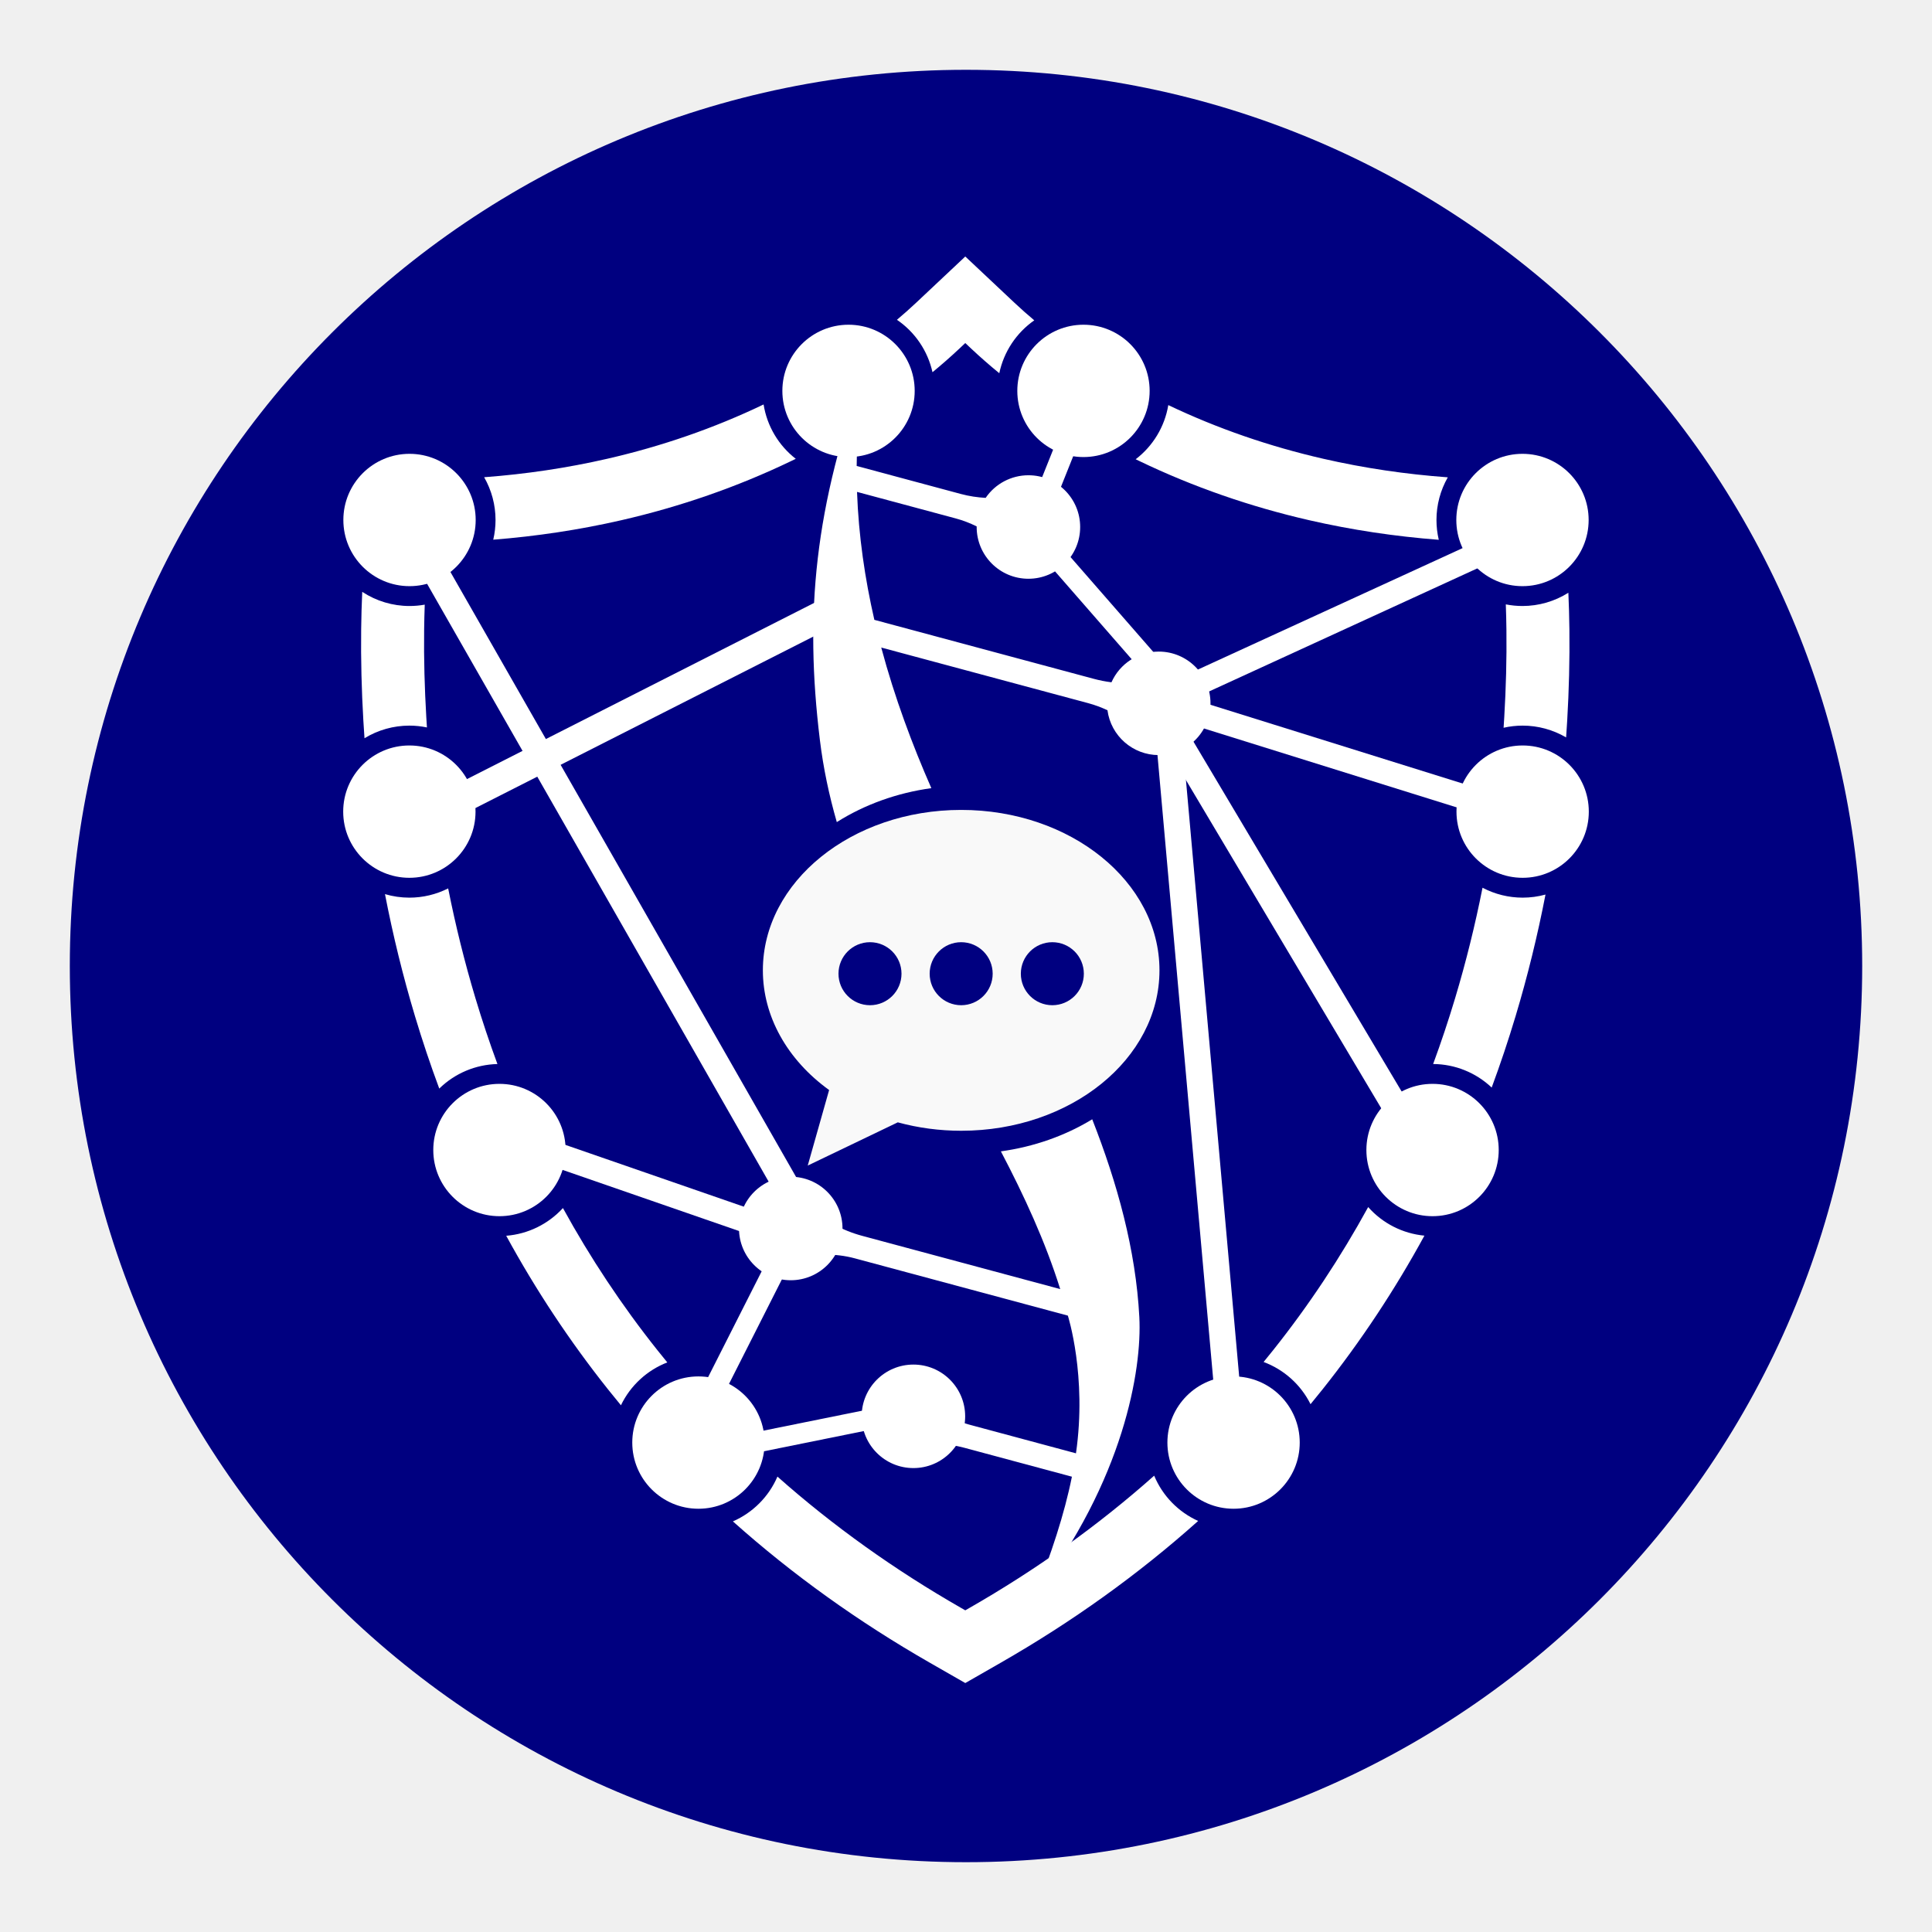
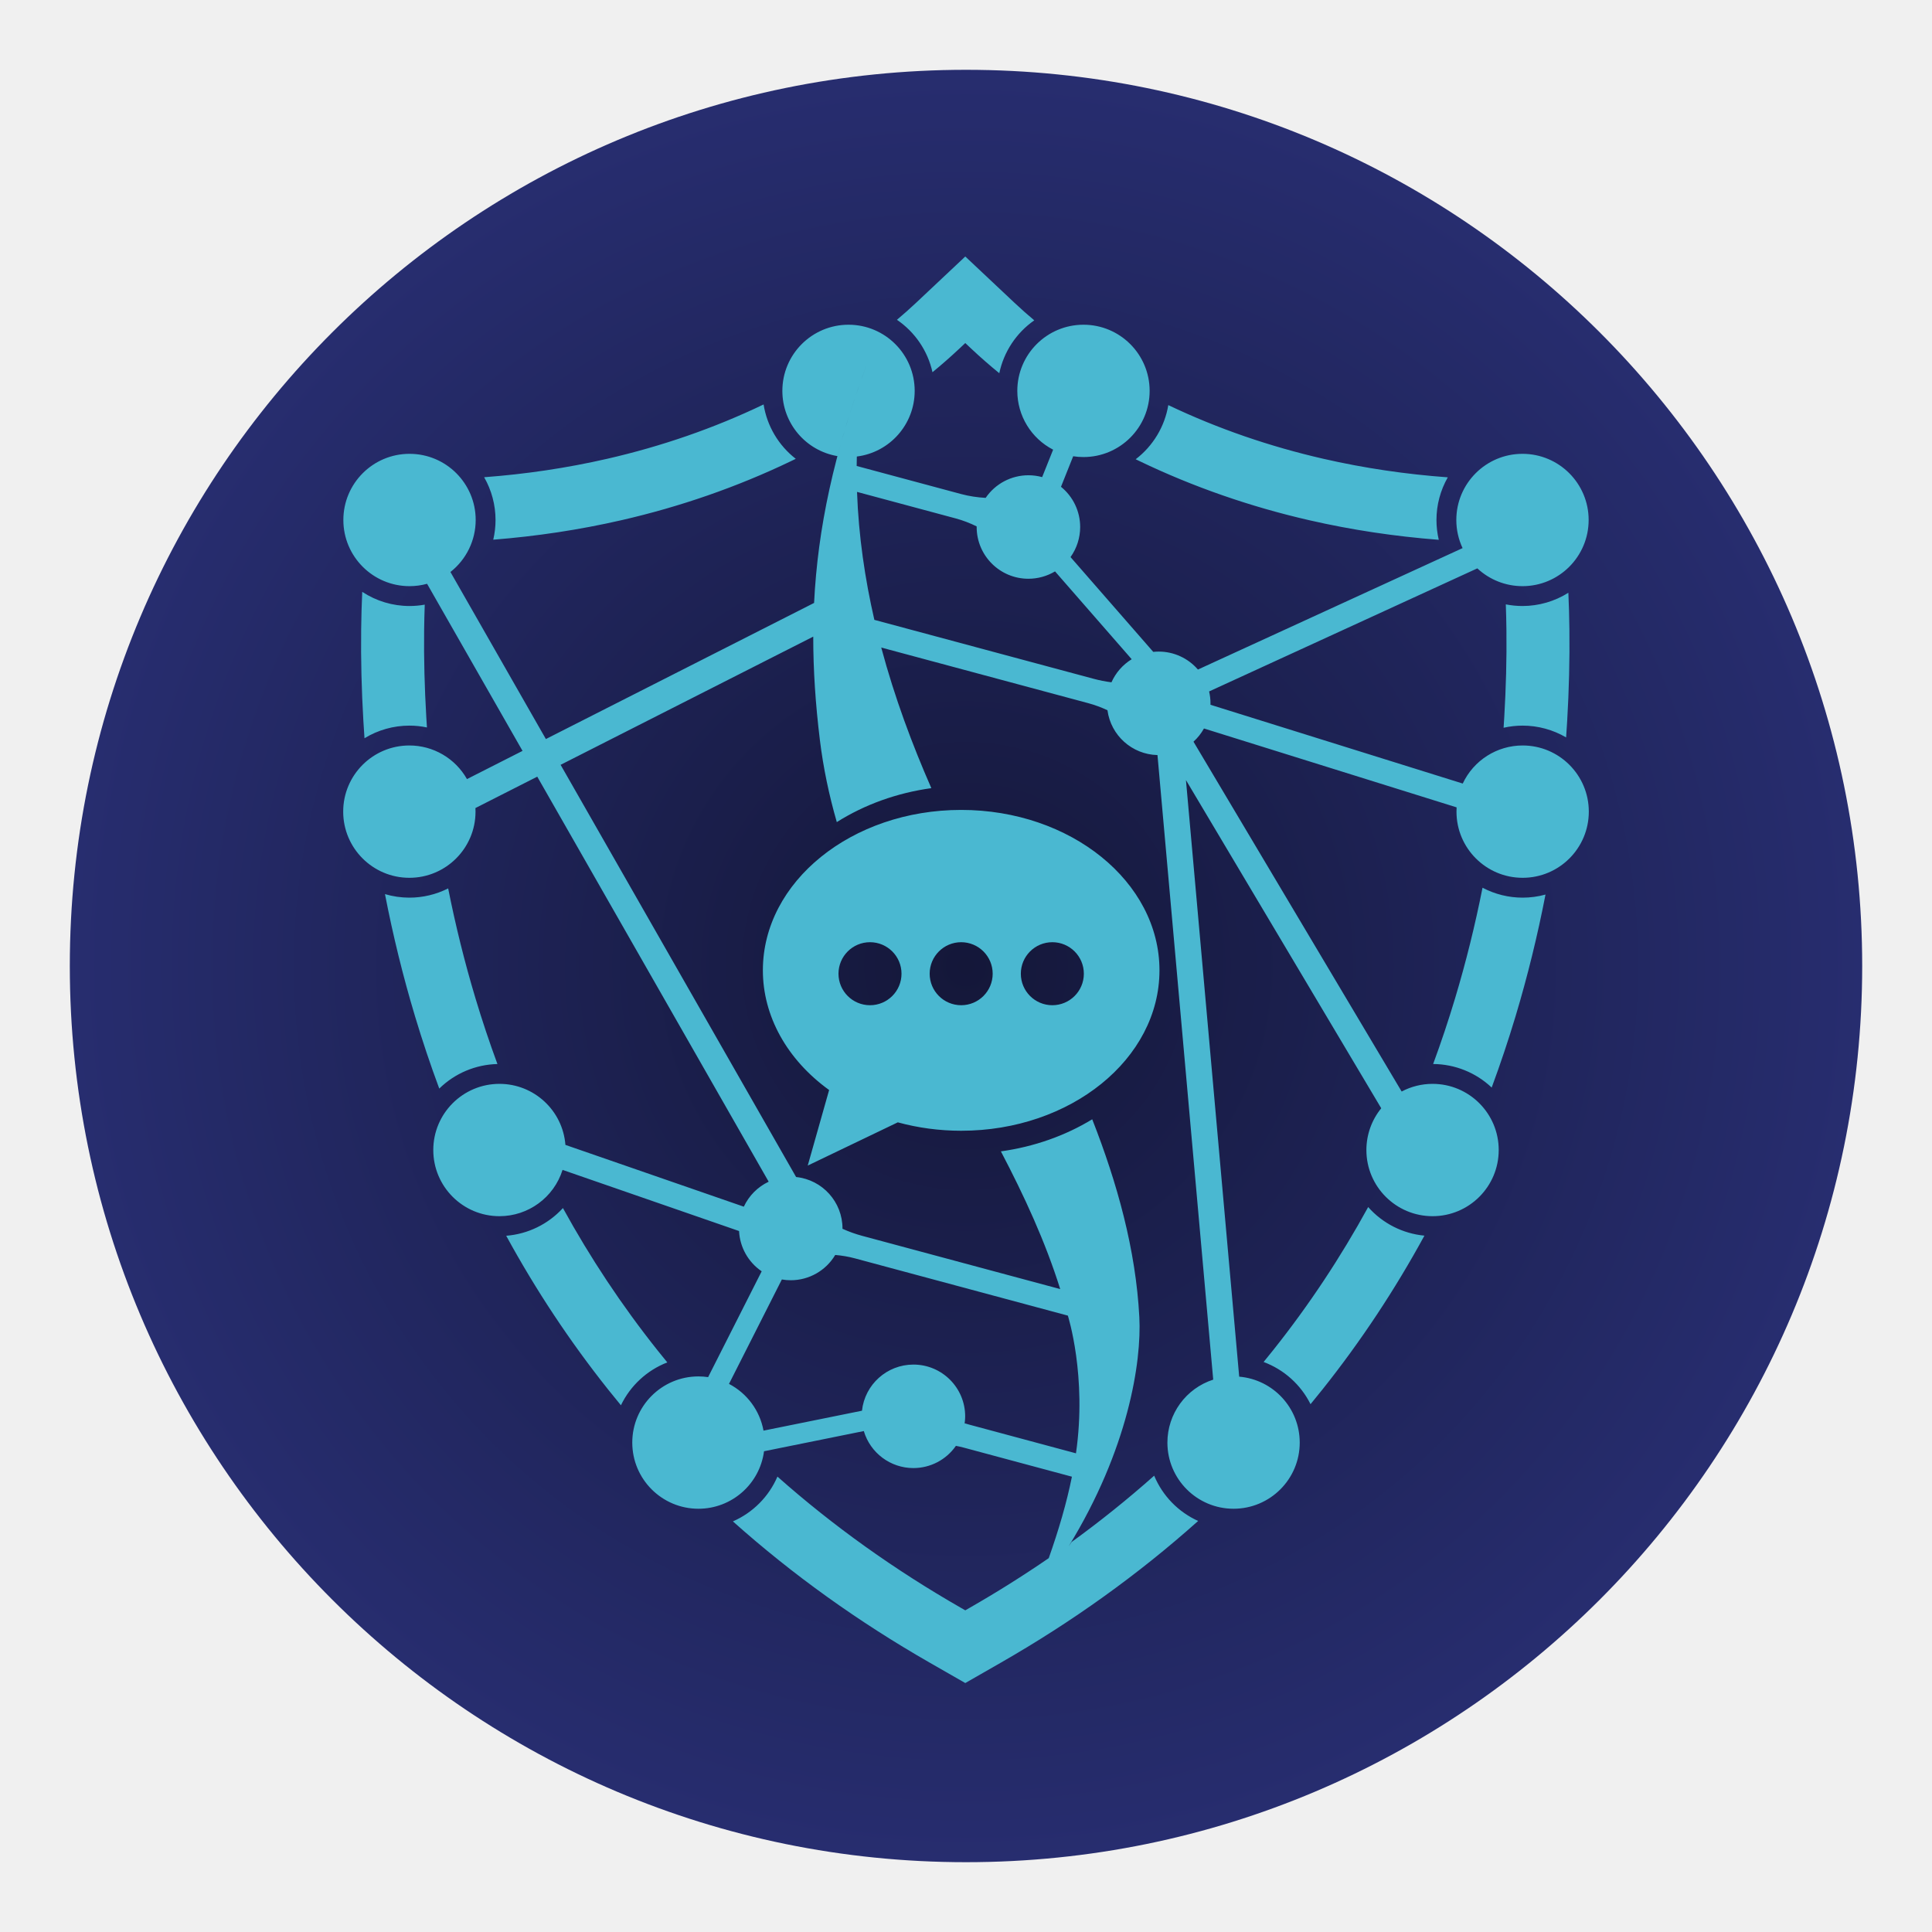
- <svg xmlns="http://www.w3.org/2000/svg" width="1024" height="1024" viewBox="0 0 270.933 270.933" version="1.1" id="svg1">
-   <defs id="defs1" />
+ <svg xmlns="http://www.w3.org/2000/svg" xmlns:xlink="http://www.w3.org/1999/xlink" width="1024" height="1024" viewBox="0 0 270.933 270.933" version="1.1" id="svg1">
+   <defs id="defs1">
+     <linearGradient id="linearGradient1">
+       <stop style="stop-color:#141739;stop-opacity:1;" offset="0" id="stop1" />
+       <stop style="stop-color:#272d6f;stop-opacity:1;" offset="1" id="stop2" />
+     </linearGradient>
+     <radialGradient xlink:href="#linearGradient1" id="radialGradient2" cx="174.096" cy="197.908" fx="174.096" fy="197.908" r="125.677" gradientUnits="userSpaceOnUse" />
+   </defs>
  <g id="layer1" transform="translate(-38.62917,-62.44167)">
-     <circle style="fill:#000080;fill-opacity:1;stroke-width:0.338" id="path1" cx="174.096" cy="197.908" r="125.677" />
-     <g id="g24" transform="matrix(0.2758604,0,0,0.2758604,590.7303,47.91844)" style="display:inline">
-       <path id="path14" style="fill:#f9f9f9;fill-opacity:1;stroke-width:0.472" d="m 134.029,122.865 a 26.671,21.577 0 0 0 -26.672,21.577 26.671,21.577 0 0 0 8.911,16.098 l -2.876,10.161 12.112,-5.814 a 26.671,21.577 0 0 0 8.525,1.132 26.671,21.577 0 0 0 26.672,-21.577 26.671,21.577 0 0 0 -26.672,-21.577 z m -12.263,17.792 a 4.238,4.238 0 0 1 4.238,4.238 4.238,4.238 0 0 1 -4.238,4.238 4.238,4.238 0 0 1 -4.238,-4.238 4.238,4.238 0 0 1 4.238,-4.238 z m 12.263,0 a 4.238,4.238 0 0 1 4.238,4.238 4.238,4.238 0 0 1 -4.238,4.238 4.238,4.238 0 0 1 -4.238,-4.238 4.238,4.238 0 0 1 4.238,-4.238 z m 12.263,0 a 4.238,4.238 0 0 1 4.238,4.238 4.238,4.238 0 0 1 -4.238,4.238 4.238,4.238 0 0 1 -4.238,-4.238 4.238,4.238 0 0 1 4.238,-4.238 z" transform="matrix(3.779528,0,0,3.779528,-2019.332,0)" />
-       <path id="path1-4" style="fill:#ffffff;fill-opacity:1;fill-rule:evenodd;stroke:none;stroke-width:0.186" d="m -1510.674,183.039 -25.012,23.529 c -3.156,2.97 -6.404,5.852 -9.727,8.649 a 43.725,43.725 0 0 1 18.069,26.645 c 4.674,-3.838 9.223,-7.821 13.617,-11.955 l 3.053,-2.87 3.05,2.87 c 4.589,4.317 9.348,8.469 14.241,12.464 a 43.725,43.725 0 0 1 17.775,-26.876 c -3.438,-2.884 -6.795,-5.859 -10.056,-8.927 z m -102.53,75.213 c -25.338,12.159 -52.008,21.308 -79.39,27.591 -20.616,4.729 -41.583,7.829 -62.668,9.4 a 43.725,43.725 0 0 1 5.79,21.744 43.725,43.725 0 0 1 -1.162,10.013 c 21.934,-1.731 43.744,-4.998 65.198,-9.92 29.767,-6.831 58.73,-16.831 86.262,-30.065 0.776,-0.373 1.55,-0.748 2.324,-1.126 a 43.725,43.725 0 0 1 -16.355,-27.638 z m 205.737,0.324 a 43.725,43.725 0 0 1 -16.588,27.534 c 0.624,0.304 1.249,0.605 1.875,0.906 27.532,13.234 56.499,23.233 86.268,30.065 21.696,4.978 43.755,8.262 65.941,9.977 a 43.725,43.725 0 0 1 -1.175,-10.07 43.725,43.725 0 0 1 5.76,-21.693 c -21.322,-1.555 -42.524,-4.67 -63.37,-9.452 -27.137,-6.227 -53.574,-15.27 -78.709,-27.268 z m -409.768,94.936 c -0.291,6.346 -0.468,12.696 -0.544,19.045 -0.187,15.491 0.211,30.994 1.115,46.46 0.174,2.974 0.367,5.947 0.58,8.919 a 43.725,43.725 0 0 1 22.805,-6.418 43.725,43.725 0 0 1 8.938,0.925 c -0.116,-1.74 -0.225,-3.481 -0.327,-5.221 -0.863,-14.738 -1.28,-29.52 -1.102,-44.286 0.052,-4.304 0.155,-8.609 0.31,-12.913 a 43.725,43.725 0 0 1 -7.738,0.688 43.725,43.725 0 0 1 -24.038,-7.199 z m 613.141,0.457 a 43.725,43.725 0 0 1 -23.328,6.742 43.725,43.725 0 0 1 -8.473,-0.827 c 0.159,4.35 0.261,8.701 0.313,13.052 0.179,14.764 -0.24,29.546 -1.102,44.286 -0.104,1.795 -0.217,3.588 -0.338,5.382 a 43.725,43.725 0 0 1 9.681,-1.086 43.725,43.725 0 0 1 22.101,5.997 c 0.201,-2.832 0.384,-5.665 0.55,-8.5 0.906,-15.465 1.304,-30.968 1.118,-46.46 -0.075,-6.195 -0.244,-12.393 -0.522,-18.586 z m -43.636,149.956 c -3.748,18.915 -8.377,37.657 -13.922,56.124 -3.396,11.307 -7.123,22.474 -11.185,33.49 a 43.725,43.725 0 0 1 29.76,11.969 c 4.421,-11.93 8.468,-24.029 12.148,-36.282 6.107,-20.333 11.169,-40.983 15.209,-61.827 a 43.725,43.725 0 0 1 -11.62,1.57 43.725,43.725 0 0 1 -20.39,-5.044 z m -525.823,0.343 a 43.725,43.725 0 0 1 -19.726,4.702 43.725,43.725 0 0 1 -12.393,-1.793 c 4.047,20.919 9.123,41.645 15.253,62.05 3.734,12.43 7.846,24.701 12.341,36.799 a 43.725,43.725 0 0 1 29.569,-12.475 c -4.064,-11.02 -7.791,-22.19 -11.188,-33.501 -5.513,-18.356 -10.121,-36.982 -13.857,-55.781 z m 467.691,161.995 c -13.953,25.475 -30.044,49.811 -48.343,72.794 -1.592,2 -3.199,3.987 -4.819,5.958 a 43.725,43.725 0 0 1 23.859,21.451 c 2.036,-2.465 4.05,-4.949 6.046,-7.455 19.652,-24.682 36.912,-50.832 51.85,-78.217 a 43.725,43.725 0 0 1 -28.593,-14.532 z m -409.349,0.506 a 43.725,43.725 0 0 1 -28.835,14.085 c 14.93,27.363 32.178,53.493 51.815,78.157 2.146,2.695 4.313,5.365 6.505,8.013 a 43.725,43.725 0 0 1 23.57,-21.796 c -1.678,-2.041 -3.341,-4.097 -4.99,-6.168 -18.178,-22.832 -34.177,-46.999 -48.065,-72.291 z m 300.559,136.042 c -28.703,25.531 -60.16,47.899 -93.807,67.182 l -2.215,1.268 -2.217,-1.268 c -33.438,-19.163 -64.714,-41.377 -93.274,-66.711 a 43.725,43.725 0 0 1 -22.642,22.77 c 30.564,27.298 64.088,51.203 99.983,71.774 l 18.15,10.402 18.148,-10.402 c 35.99,-20.627 69.596,-44.606 100.225,-71.995 a 43.725,43.725 0 0 1 -22.351,-23.02 z" />
-       <circle style="fill:#ffffff;fill-opacity:1;stroke-width:1.393" id="path16-2-9-9-1-1-3-4" cx="-1374.292" cy="785.988" r="33.635" />
-       <circle style="fill:#ffffff;fill-opacity:1;stroke-width:1.393" id="path16-2-9-9-1-1-3-6-7" cx="-1273.136" cy="637.265" r="33.635" />
-       <circle style="fill:#ffffff;fill-opacity:1;stroke-width:1.393" id="path16-2-9-9-1-1-3-6-6-44" cx="-1227.422" cy="316.987" r="33.635" />
-       <circle style="fill:#ffffff;fill-opacity:1;stroke-width:1.393" id="path16-2-9-9-1-1-3-6-6-4-3" cx="-1227.339" cy="465.245" r="33.635" />
-       <circle style="fill:#ffffff;fill-opacity:1;stroke-width:1.393" id="path16-2-9-9-1-1-3-6-6-4-6-0" cx="-1450.591" cy="251.357" r="33.635" />
-       <circle style="fill:#ffffff;fill-opacity:1;stroke-width:1.393" id="path16-2-9-9-1-1-3-4-4" cx="1646.326" cy="785.988" r="33.635" transform="scale(-1,1)" />
-       <circle style="fill:#ffffff;fill-opacity:1;stroke-width:1.393" id="path16-2-9-9-1-1-3-6-7-8" cx="1747.482" cy="637.265" r="33.635" transform="scale(-1,1)" />
-       <circle style="fill:#ffffff;fill-opacity:1;stroke-width:1.393" id="path16-2-9-9-1-1-3-6-6-44-7" cx="1793.197" cy="316.987" r="33.635" transform="scale(-1,1)" />
-       <circle style="fill:#ffffff;fill-opacity:1;stroke-width:1.393" id="path16-2-9-9-1-1-3-6-6-4-3-1" cx="1793.279" cy="465.245" r="33.635" transform="scale(-1,1)" />
-       <circle style="fill:#ffffff;fill-opacity:1;stroke-width:1.393" id="path16-2-9-9-1-1-3-6-6-4-6-0-7" cx="1570.027" cy="251.357" r="33.635" transform="scale(-1,1)" />
-       <path id="path39" style="fill:#ffffff;fill-opacity:1;fill-rule:nonzero;stroke:none;stroke-width:0.09" d="m -1560.877,238.34 c -26.689,71.838 -31.492,126.509 -23.725,190.373 1.753,14.415 4.719,28.326 8.613,41.852 a 110.099,93.535 0 0 1 48.059,-17.262 c -9.634,-21.948 -18.642,-45.974 -25.465,-71.477 l 105.258,28.287 c 3.369,0.908 6.619,2.118 9.738,3.588 a 26.307,26.307 0 0 0 26.07,22.797 26.307,26.307 0 0 0 26.307,-26.307 26.307,26.307 0 0 0 -26.307,-26.307 26.307,26.307 0 0 0 -24.035,15.613 c -3.071,-0.388 -6.12,-0.995 -9.119,-1.801 l -111.414,-29.945 c -4.798,-20.914 -8.01,-42.694 -8.809,-65.045 l 50.195,13.49 c 3.688,0.993 7.229,2.367 10.623,4.047 a 26.307,26.307 0 0 0 0,0.309 26.307,26.307 0 0 0 26.307,26.307 26.307,26.307 0 0 0 26.307,-26.307 26.307,26.307 0 0 0 -26.307,-26.307 26.307,26.307 0 0 0 -21.742,11.498 c -4.238,-0.232 -8.447,-0.865 -12.576,-1.977 l -52.986,-14.244 c 0.137,-16.821 1.687,-33.932 5.01,-51.184 z m 114.734,383.301 a 110.099,93.535 0 0 1 -46.43,16.307 c 11.824,22.56 22.502,45.632 30.162,70.01 l -100.674,-27.066 c -10.215,-2.746 -19.728,-7.914 -27.051,-15.543 -1.982,-2.06 -4.539,-3.636 -7.508,-4.432 -8.993,-2.415 -18.25,3.164 -20.217,12.391 -1.67,7.872 2.82,15.977 10.389,18.717 3.217,1.156 6.514,1.26 9.541,0.494 10.243,-2.57 20.92,-2.935 31.115,-0.186 l 108.287,29.113 c 0.021,0.091 9.791,30.694 4.121,70.002 l -54.4,-14.627 c -8.468,-2.281 -16.121,-6.674 -22.941,-12.199 -1.361,-1.102 -2.964,-1.939 -4.769,-2.432 -7.108,-1.907 -14.418,2.489 -16.008,9.762 -1.339,6.158 2.091,12.554 7.986,14.805 2.19,0.839 4.433,1.05 6.555,0.732 8.924,-1.333 18.002,-1.237 26.705,1.107 l 54.812,14.734 c -3.873,19.267 -10.503,39.126 -19.141,61.041 45.521,-59.374 54.813,-115.519 53.412,-142.158 -1.794,-34.288 -11.22,-68.132 -23.947,-100.572 z" />
-       <circle style="font-variation-settings:normal;vector-effect:none;fill:#ffffff;fill-opacity:1;stroke-width:0.771;stroke-linecap:butt;stroke-linejoin:miter;stroke-miterlimit:4;stroke-dasharray:none;stroke-dashoffset:0;stroke-opacity:1;-inkscape-stroke:none" id="path24-8-5" cx="-1599.398" cy="677.156" r="26.307" />
-       <circle style="font-variation-settings:normal;vector-effect:none;fill:#ffffff;fill-opacity:1;stroke-width:0.771;stroke-linecap:butt;stroke-linejoin:miter;stroke-miterlimit:4;stroke-dasharray:none;stroke-dashoffset:0;stroke-opacity:1;-inkscape-stroke:none" id="path24-8-5-4" cx="-1537.041" cy="772.64" r="26.307" />
-       <rect style="font-variation-settings:normal;opacity:1;vector-effect:none;fill:#ffffff;fill-opacity:1;stroke-width:0.846;stroke-linecap:butt;stroke-linejoin:miter;stroke-miterlimit:4;stroke-dasharray:none;stroke-dashoffset:0;stroke-opacity:1;-inkscape-stroke:none" id="rect24" width="117.463" height="10.716" x="-865.802" y="-1257.027" transform="rotate(-68.22053)" />
-       <rect style="font-variation-settings:normal;vector-effect:none;fill:#ffffff;fill-opacity:1;stroke-width:0.846;stroke-linecap:butt;stroke-linejoin:miter;stroke-miterlimit:4;stroke-dasharray:none;stroke-dashoffset:0;stroke-opacity:1;-inkscape-stroke:none" id="rect24-3" width="117.463" height="10.716" x="617.522" y="-1329.454" transform="rotate(-131.1086)" />
-       <rect style="font-variation-settings:normal;vector-effect:none;fill:#ffffff;fill-opacity:1;stroke-width:1.057;stroke-linecap:butt;stroke-linejoin:miter;stroke-miterlimit:4;stroke-dasharray:none;stroke-dashoffset:0;stroke-opacity:1;-inkscape-stroke:none" id="rect24-3-6" width="156.506" height="12.563" x="960.021" y="-822.829" transform="matrix(-0.9545492,-0.2980534,0.4011568,-0.9160094,0,0)" />
-       <rect style="font-variation-settings:normal;vector-effect:none;fill:#ffffff;fill-opacity:1;stroke-width:1.057;stroke-linecap:butt;stroke-linejoin:miter;stroke-miterlimit:4;stroke-dasharray:none;stroke-dashoffset:0;stroke-opacity:1;-inkscape-stroke:none" id="rect24-3-6-5" width="156.506" height="12.563" x="1300.139" y="212.275" transform="matrix(-0.9088909,0.4170339,-0.3146167,-0.9492188,0,0)" />
-       <rect style="font-variation-settings:normal;vector-effect:none;fill:#ffffff;fill-opacity:1;stroke-width:1.057;stroke-linecap:butt;stroke-linejoin:miter;stroke-miterlimit:4;stroke-dasharray:none;stroke-dashoffset:0;stroke-opacity:1;-inkscape-stroke:none" id="rect24-3-6-5-8" width="156.506" height="12.563" x="1167.731" y="-1180.3" transform="matrix(-0.9449229,-0.327293,0.4291613,-0.9032279,0,0)" />
-       <rect style="font-variation-settings:normal;vector-effect:none;fill:#ffffff;fill-opacity:1;stroke-width:1.473;stroke-linecap:butt;stroke-linejoin:miter;stroke-miterlimit:4;stroke-dasharray:none;stroke-dashoffset:0;stroke-opacity:1;-inkscape-stroke:none" id="rect24-3-6-59" width="266.85" height="14.309" x="675.108" y="-1543.567" transform="matrix(-0.5113494,-0.8593729,0.605732,-0.7956688,0,0)" />
-       <rect style="font-variation-settings:normal;vector-effect:none;fill:#ffffff;fill-opacity:1;stroke-width:1.818;stroke-linecap:butt;stroke-linejoin:miter;stroke-miterlimit:4;stroke-dasharray:none;stroke-dashoffset:0;stroke-opacity:1;-inkscape-stroke:none" id="rect24-3-6-59-88" width="372.98" height="15.585" x="228.909" y="-1696.24" transform="matrix(-0.08888617,-0.9960418,0.8027495,-0.5963164,0,0)" />
-       <rect style="font-variation-settings:normal;vector-effect:none;fill:#ffffff;fill-opacity:1;stroke-width:1.818;stroke-linecap:butt;stroke-linejoin:miter;stroke-miterlimit:4;stroke-dasharray:none;stroke-dashoffset:0;stroke-opacity:1;-inkscape-stroke:none" id="rect24-3-6-59-88-4" width="372.98" height="15.585" x="1265.781" y="-2020.449" transform="matrix(-0.4960739,-0.8682803,0.4810256,-0.8767065,0,0)" />
-       <rect style="font-variation-settings:normal;vector-effect:none;fill:#ffffff;fill-opacity:1;stroke-width:1.472;stroke-linecap:butt;stroke-linejoin:miter;stroke-miterlimit:4;stroke-dasharray:none;stroke-dashoffset:0;stroke-opacity:1;-inkscape-stroke:none" id="rect24-3-6-59-88-4-9" width="252.933" height="15.074" x="-1817.134" y="-398.175" transform="matrix(0.8917471,-0.4525342,0.4638687,0.885904,0,0)" />
-       <rect style="font-variation-settings:normal;vector-effect:none;fill:#ffffff;fill-opacity:1;stroke-width:0.744;stroke-linecap:butt;stroke-linejoin:miter;stroke-miterlimit:4;stroke-dasharray:none;stroke-dashoffset:0;stroke-opacity:1;-inkscape-stroke:none" id="rect24-3-6-59-8" width="90.471" height="10.772" x="-1888.922" y="463.811" transform="matrix(0.9801414,-0.1982997,0.4697834,0.8827817,0,0)" />
-       <rect style="font-variation-settings:normal;vector-effect:none;fill:#ffffff;fill-opacity:1;stroke-width:0.781;stroke-linecap:butt;stroke-linejoin:miter;stroke-miterlimit:4;stroke-dasharray:none;stroke-dashoffset:0;stroke-opacity:1;-inkscape-stroke:none" id="rect24-3-6-59-8-6" width="91.886" height="11.663" x="-1048.786" y="-1189.789" transform="matrix(0.4516016,-0.8922197,0.9907773,0.1355006,0,0)" />
-     </g>
+     <circle style="fill:url(#radialGradient2);fill-opacity:1;stroke-width:0.338" id="path1" cx="174.096" cy="197.908" r="125.677" />
+     <path id="path30" style="fill:#4ab8d1;stroke-width:0.472;fill-opacity:1" d="M 173.995 98.412 L 167.095 104.903 C 166.225 105.722 165.329 106.517 164.412 107.289 A 12.062 12.062 0 0 1 169.396 114.638 C 170.686 113.58 171.94 112.481 173.153 111.34 L 173.995 110.549 L 174.836 111.34 C 176.102 112.531 177.415 113.677 178.765 114.779 A 12.062 12.062 0 0 1 183.668 107.365 C 182.72 106.569 181.794 105.749 180.894 104.903 L 173.995 98.412 z M 157.622 107.979 A 9.279 9.279 0 0 0 148.343 117.258 A 9.279 9.279 0 0 0 156.065 126.405 C 157.139 122.343 158.49 118.125 160.146 113.667 C 155.553 126.031 153.31 136.551 152.792 146.994 L 115.18 166.081 L 101.796 142.654 A 9.279 9.279 0 0 0 105.337 135.363 A 9.279 9.279 0 0 0 96.058 126.084 A 9.279 9.279 0 0 0 86.78 135.363 A 9.279 9.279 0 0 0 96.058 144.641 A 9.279 9.279 0 0 0 98.52 144.309 L 111.907 167.742 L 104.114 171.696 A 9.279 9.279 0 0 0 96.035 166.983 A 9.279 9.279 0 0 0 86.757 176.261 A 9.279 9.279 0 0 0 96.035 185.54 A 9.279 9.279 0 0 0 105.314 176.261 A 9.279 9.279 0 0 0 105.301 175.757 L 113.972 171.356 L 146.424 228.156 A 7.257 7.257 0 0 0 142.939 231.66 L 117.92 222.995 A 9.279 9.279 0 0 0 108.669 214.436 A 9.279 9.279 0 0 0 99.391 223.715 A 9.279 9.279 0 0 0 108.669 232.993 A 9.279 9.279 0 0 0 117.519 226.501 L 142.271 235.075 A 7.257 7.257 0 0 0 145.443 240.722 L 137.931 255.563 A 9.279 9.279 0 0 0 136.574 255.463 A 9.279 9.279 0 0 0 127.296 264.741 A 9.279 9.279 0 0 0 136.574 274.02 A 9.279 9.279 0 0 0 145.773 265.957 L 159.765 263.126 A 7.257 7.257 0 0 0 166.722 268.316 A 7.257 7.257 0 0 0 172.681 265.199 A 7.257 7.257 0 0 0 173.133 264.458 A 7.257 7.257 0 0 1 172.681 265.199 C 173.066 265.272 173.448 265.358 173.828 265.461 L 188.949 269.525 C 188.208 273.209 187.102 276.971 185.7 280.947 C 182.11 283.413 178.409 285.735 174.606 287.915 L 173.995 288.265 L 173.383 287.915 C 164.159 282.628 155.532 276.5 147.653 269.512 A 12.062 12.062 0 0 1 141.407 275.793 C 149.838 283.324 159.086 289.918 168.988 295.593 L 173.995 298.462 L 179.001 295.593 C 188.93 289.903 198.2 283.288 206.649 275.733 A 12.062 12.062 0 0 1 200.484 269.382 C 196.786 272.671 192.923 275.77 188.909 278.681 C 188.784 278.89 188.604 279.108 188.475 279.318 C 196.853 265.671 198.733 253.429 198.403 247.148 C 197.908 237.689 195.308 228.354 191.797 219.405 A 30.372 25.803 0 0 1 178.989 223.903 C 182.25 230.126 185.196 236.491 187.309 243.216 L 159.537 235.749 C 158.59 235.495 157.664 235.164 156.776 234.758 A 7.257 7.257 0 0 1 156.739 235.282 A 7.257 7.257 0 0 0 156.776 234.719 A 7.257 7.257 0 0 0 150.271 227.501 L 117.245 169.696 L 152.674 151.717 C 152.669 156.446 152.997 161.214 153.601 166.183 C 154.085 170.16 154.903 173.997 155.978 177.729 A 30.372 25.803 0 0 1 169.235 172.967 C 166.578 166.912 164.092 160.284 162.21 153.249 L 191.247 161.053 C 192.176 161.303 193.072 161.637 193.933 162.042 A 7.257 7.257 0 0 0 200.948 168.329 L 208.764 255.913 A 9.279 9.279 0 0 0 202.339 264.741 A 9.279 9.279 0 0 0 211.618 274.02 A 9.279 9.279 0 0 0 220.896 264.741 A 9.279 9.279 0 0 0 212.407 255.497 L 204.941 171.836 L 232.326 217.858 A 9.279 9.279 0 0 0 230.244 223.715 A 9.279 9.279 0 0 0 239.522 232.993 A 9.279 9.279 0 0 0 248.801 223.715 A 9.279 9.279 0 0 0 239.522 214.436 A 9.279 9.279 0 0 0 235.189 215.51 L 205.997 166.451 A 7.257 7.257 0 0 0 207.467 164.6 L 242.897 175.662 A 9.279 9.279 0 0 0 242.878 176.261 A 9.279 9.279 0 0 0 252.156 185.54 A 9.279 9.279 0 0 0 261.435 176.261 A 9.279 9.279 0 0 0 252.156 166.983 A 9.279 9.279 0 0 0 243.756 172.322 L 208.379 161.276 A 7.257 7.257 0 0 0 208.382 161.074 A 7.257 7.257 0 0 0 208.188 159.406 L 245.803 142.146 A 9.279 9.279 0 0 0 252.133 144.641 A 9.279 9.279 0 0 0 261.412 135.363 A 9.279 9.279 0 0 0 252.133 126.084 A 9.279 9.279 0 0 0 242.855 135.363 A 9.279 9.279 0 0 0 243.734 139.306 L 206.62 156.335 A 7.257 7.257 0 0 0 201.125 153.817 L 201.125 153.817 A 7.257 7.257 0 0 0 200.355 153.858 L 188.754 140.564 A 7.257 7.257 0 0 0 190.106 136.346 A 7.257 7.257 0 0 0 187.416 130.707 L 189.127 126.424 A 9.279 9.279 0 0 0 190.57 126.536 A 9.279 9.279 0 0 0 199.848 117.258 A 9.279 9.279 0 0 0 190.57 107.979 A 9.279 9.279 0 0 0 181.291 117.258 A 9.279 9.279 0 0 0 186.313 125.502 L 184.775 129.35 A 7.257 7.257 0 0 0 182.849 129.089 A 7.257 7.257 0 0 0 176.851 132.261 C 175.682 132.197 174.521 132.023 173.382 131.716 L 158.764 127.787 C 158.768 127.346 158.775 126.905 158.786 126.463 A 9.279 9.279 0 0 0 166.9 117.258 A 9.279 9.279 0 0 0 157.622 107.979 z M 145.711 119.16 C 138.721 122.514 131.364 125.038 123.811 126.772 C 118.123 128.076 112.34 128.931 106.523 129.365 A 12.062 12.062 0 0 1 108.121 135.363 A 12.062 12.062 0 0 1 107.8 138.125 C 113.85 137.647 119.867 136.746 125.786 135.389 C 133.997 133.504 141.987 130.746 149.582 127.095 C 149.796 126.992 150.009 126.888 150.223 126.784 A 12.062 12.062 0 0 1 145.711 119.16 z M 202.466 119.25 A 12.062 12.062 0 0 1 197.89 126.845 C 198.062 126.929 198.234 127.012 198.407 127.095 C 206.002 130.746 213.993 133.504 222.205 135.389 C 228.19 136.762 234.275 137.668 240.395 138.141 A 12.062 12.062 0 0 1 240.071 135.363 A 12.062 12.062 0 0 1 241.66 129.379 C 235.778 128.95 229.929 128.091 224.179 126.772 C 216.693 125.054 209.4 122.559 202.466 119.25 z M 158.814 131.423 L 172.661 135.145 C 173.679 135.419 174.655 135.798 175.591 136.261 A 7.257 7.257 0 0 0 175.591 136.346 A 7.257 7.257 0 0 0 182.849 143.603 A 7.257 7.257 0 0 0 186.581 142.57 L 197.331 154.888 A 7.257 7.257 0 0 0 194.495 158.124 C 193.648 158.017 192.806 157.85 191.979 157.628 L 161.244 149.367 C 159.92 143.597 159.034 137.589 158.814 131.423 z M 89.427 145.439 C 89.347 147.189 89.298 148.941 89.277 150.693 C 89.225 154.966 89.335 159.242 89.585 163.509 C 89.633 164.329 89.686 165.149 89.744 165.969 A 12.062 12.062 0 0 1 96.035 164.199 A 12.062 12.062 0 0 1 98.501 164.454 C 98.47 163.974 98.439 163.493 98.411 163.013 C 98.173 158.948 98.058 154.87 98.107 150.796 C 98.122 149.609 98.15 148.422 98.193 147.234 A 12.062 12.062 0 0 1 96.058 147.425 A 12.062 12.062 0 0 1 89.427 145.439 z M 258.568 145.565 A 12.062 12.062 0 0 1 252.133 147.425 A 12.062 12.062 0 0 1 249.796 147.196 C 249.84 148.396 249.868 149.596 249.882 150.796 C 249.932 154.869 249.816 158.947 249.578 163.013 C 249.549 163.508 249.518 164.003 249.485 164.498 A 12.062 12.062 0 0 1 252.156 164.199 A 12.062 12.062 0 0 1 258.252 165.853 C 258.308 165.072 258.358 164.29 258.404 163.508 C 258.654 159.242 258.764 154.965 258.712 150.692 C 258.692 148.983 258.645 147.273 258.568 145.565 z M 173.418 176.02 A 27.808 22.497 0 0 0 145.61 198.517 A 27.808 22.497 0 0 0 154.901 215.3 L 151.902 225.894 L 164.531 219.833 A 27.808 22.497 0 0 0 173.418 221.013 A 27.808 22.497 0 0 0 201.227 198.517 A 27.808 22.497 0 0 0 173.418 176.02 z M 246.531 186.931 C 245.497 192.149 244.22 197.32 242.691 202.414 C 241.754 205.533 240.726 208.613 239.605 211.652 A 12.062 12.062 0 0 1 247.814 214.954 C 249.034 211.663 250.15 208.326 251.166 204.946 C 252.85 199.336 254.247 193.64 255.361 187.89 A 12.062 12.062 0 0 1 252.156 188.323 A 12.062 12.062 0 0 1 246.531 186.931 z M 101.477 187.026 A 12.062 12.062 0 0 1 96.035 188.323 A 12.062 12.062 0 0 1 92.617 187.828 C 93.734 193.599 95.134 199.317 96.825 204.946 C 97.855 208.375 98.989 211.76 100.229 215.097 A 12.062 12.062 0 0 1 108.386 211.655 C 107.265 208.615 106.237 205.534 105.3 202.414 C 103.779 197.35 102.508 192.212 101.477 187.026 z M 160.633 194.571 A 4.419 4.419 0 0 1 165.052 198.99 A 4.419 4.419 0 0 1 160.633 203.409 A 4.419 4.419 0 0 1 156.214 198.99 A 4.419 4.419 0 0 1 160.633 194.571 z M 173.418 194.571 A 4.419 4.419 0 0 1 177.837 198.99 A 4.419 4.419 0 0 1 173.418 203.409 A 4.419 4.419 0 0 1 169 198.99 A 4.419 4.419 0 0 1 173.418 194.571 z M 186.204 194.571 A 4.419 4.419 0 0 1 190.622 198.99 A 4.419 4.419 0 0 1 186.204 203.409 A 4.419 4.419 0 0 1 181.785 198.99 A 4.419 4.419 0 0 1 186.204 194.571 z M 230.494 231.714 C 226.645 238.742 222.207 245.455 217.159 251.795 C 216.72 252.347 216.277 252.895 215.83 253.439 A 12.062 12.062 0 0 1 222.411 259.356 C 222.973 258.676 223.528 257.991 224.079 257.3 C 229.5 250.491 234.262 243.277 238.382 235.723 A 12.062 12.062 0 0 1 230.494 231.714 z M 117.571 231.854 A 12.062 12.062 0 0 1 109.617 235.739 C 113.736 243.288 118.494 250.496 123.911 257.3 C 124.503 258.043 125.1 258.78 125.705 259.51 A 12.062 12.062 0 0 1 132.207 253.497 C 131.744 252.934 131.286 252.367 130.831 251.796 C 125.816 245.497 121.402 238.831 117.571 231.854 z M 156.708 235.706 A 7.257 7.257 0 0 1 156.597 236.252 A 7.257 7.257 0 0 0 156.708 235.706 z M 156.513 236.654 A 7.257 7.257 0 0 1 156.261 237.375 A 7.257 7.257 0 0 0 156.513 236.654 z M 156.195 237.565 A 7.257 7.257 0 0 1 155.755 238.431 C 156.681 238.506 157.601 238.661 158.508 238.905 L 188.38 246.937 C 188.386 246.962 191.081 255.404 189.517 266.247 L 174.51 262.212 C 174.309 262.158 174.11 262.1 173.912 262.037 A 7.257 7.257 0 0 1 173.828 262.465 A 7.257 7.257 0 0 0 173.979 261.059 A 7.257 7.257 0 0 0 166.722 253.802 A 7.257 7.257 0 0 0 159.508 260.272 L 145.7 263.066 A 9.279 9.279 0 0 0 140.859 256.511 L 148.272 241.868 A 7.257 7.257 0 0 0 149.52 241.976 A 7.257 7.257 0 0 0 155.755 238.431 A 7.257 7.257 0 0 0 156.195 237.565 z M 173.754 262.841 A 7.257 7.257 0 0 1 173.589 263.366 A 7.257 7.257 0 0 0 173.754 262.841 z M 173.494 263.663 A 7.257 7.257 0 0 1 173.246 264.21 A 7.257 7.257 0 0 0 173.494 263.663 z " />
  </g>
</svg>
